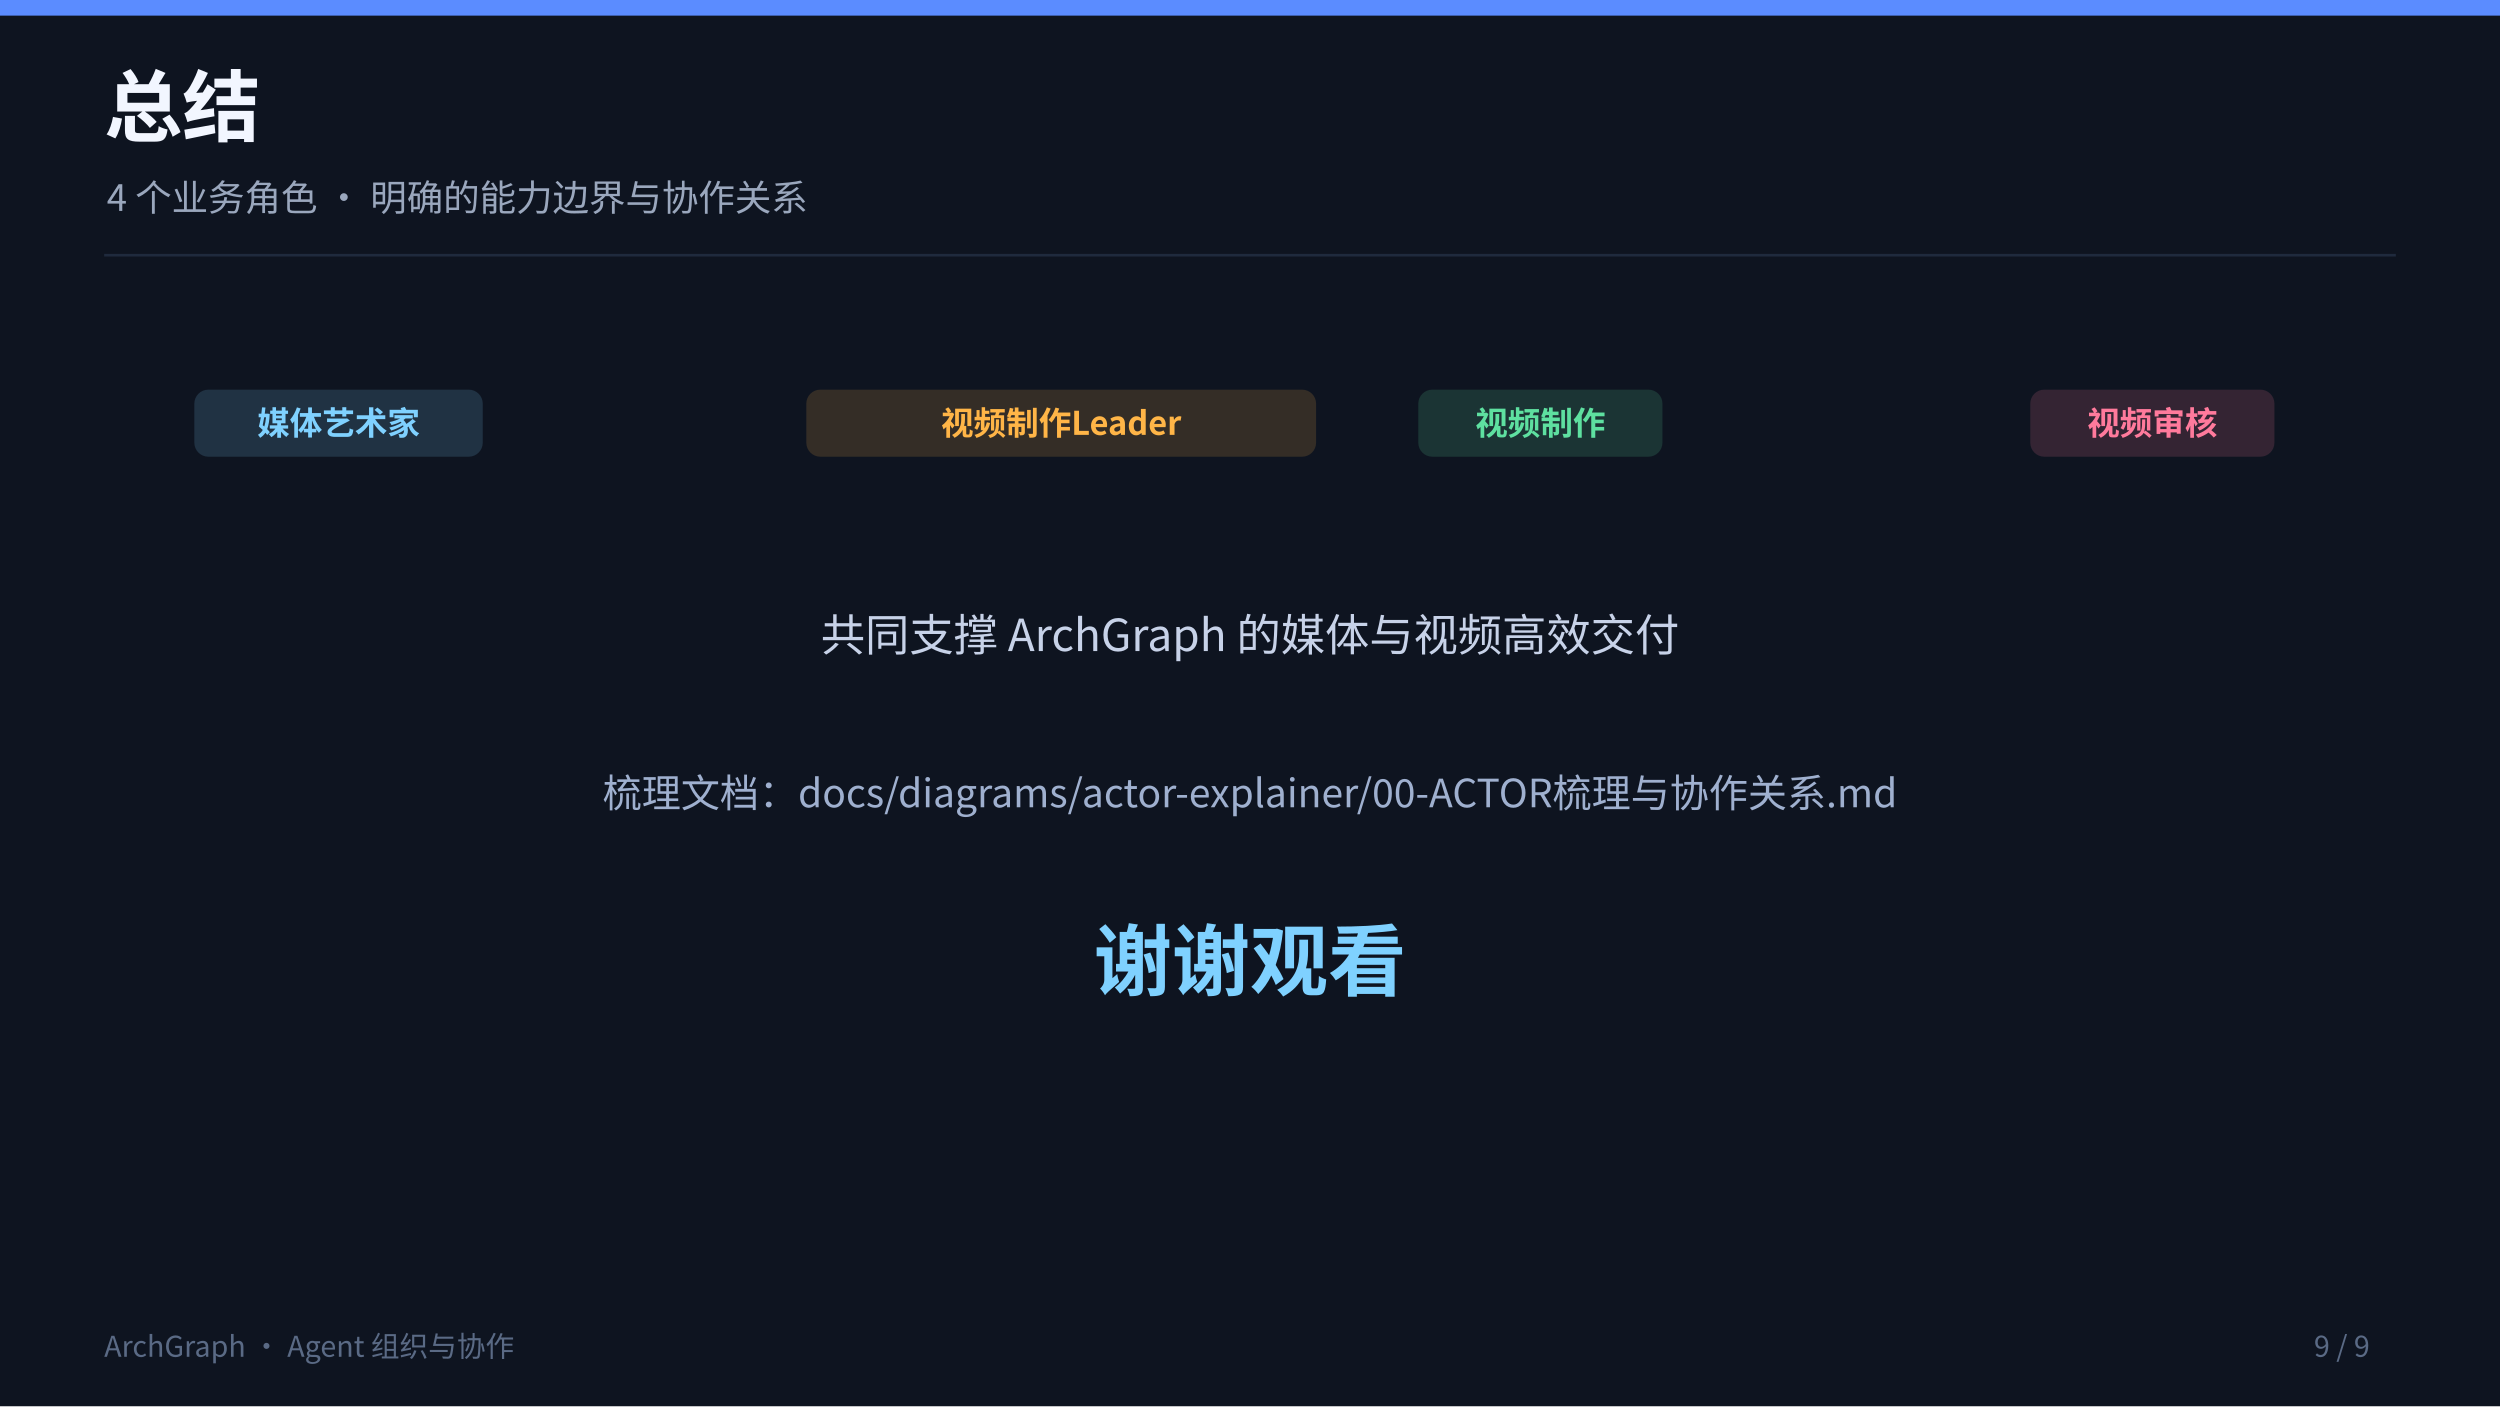
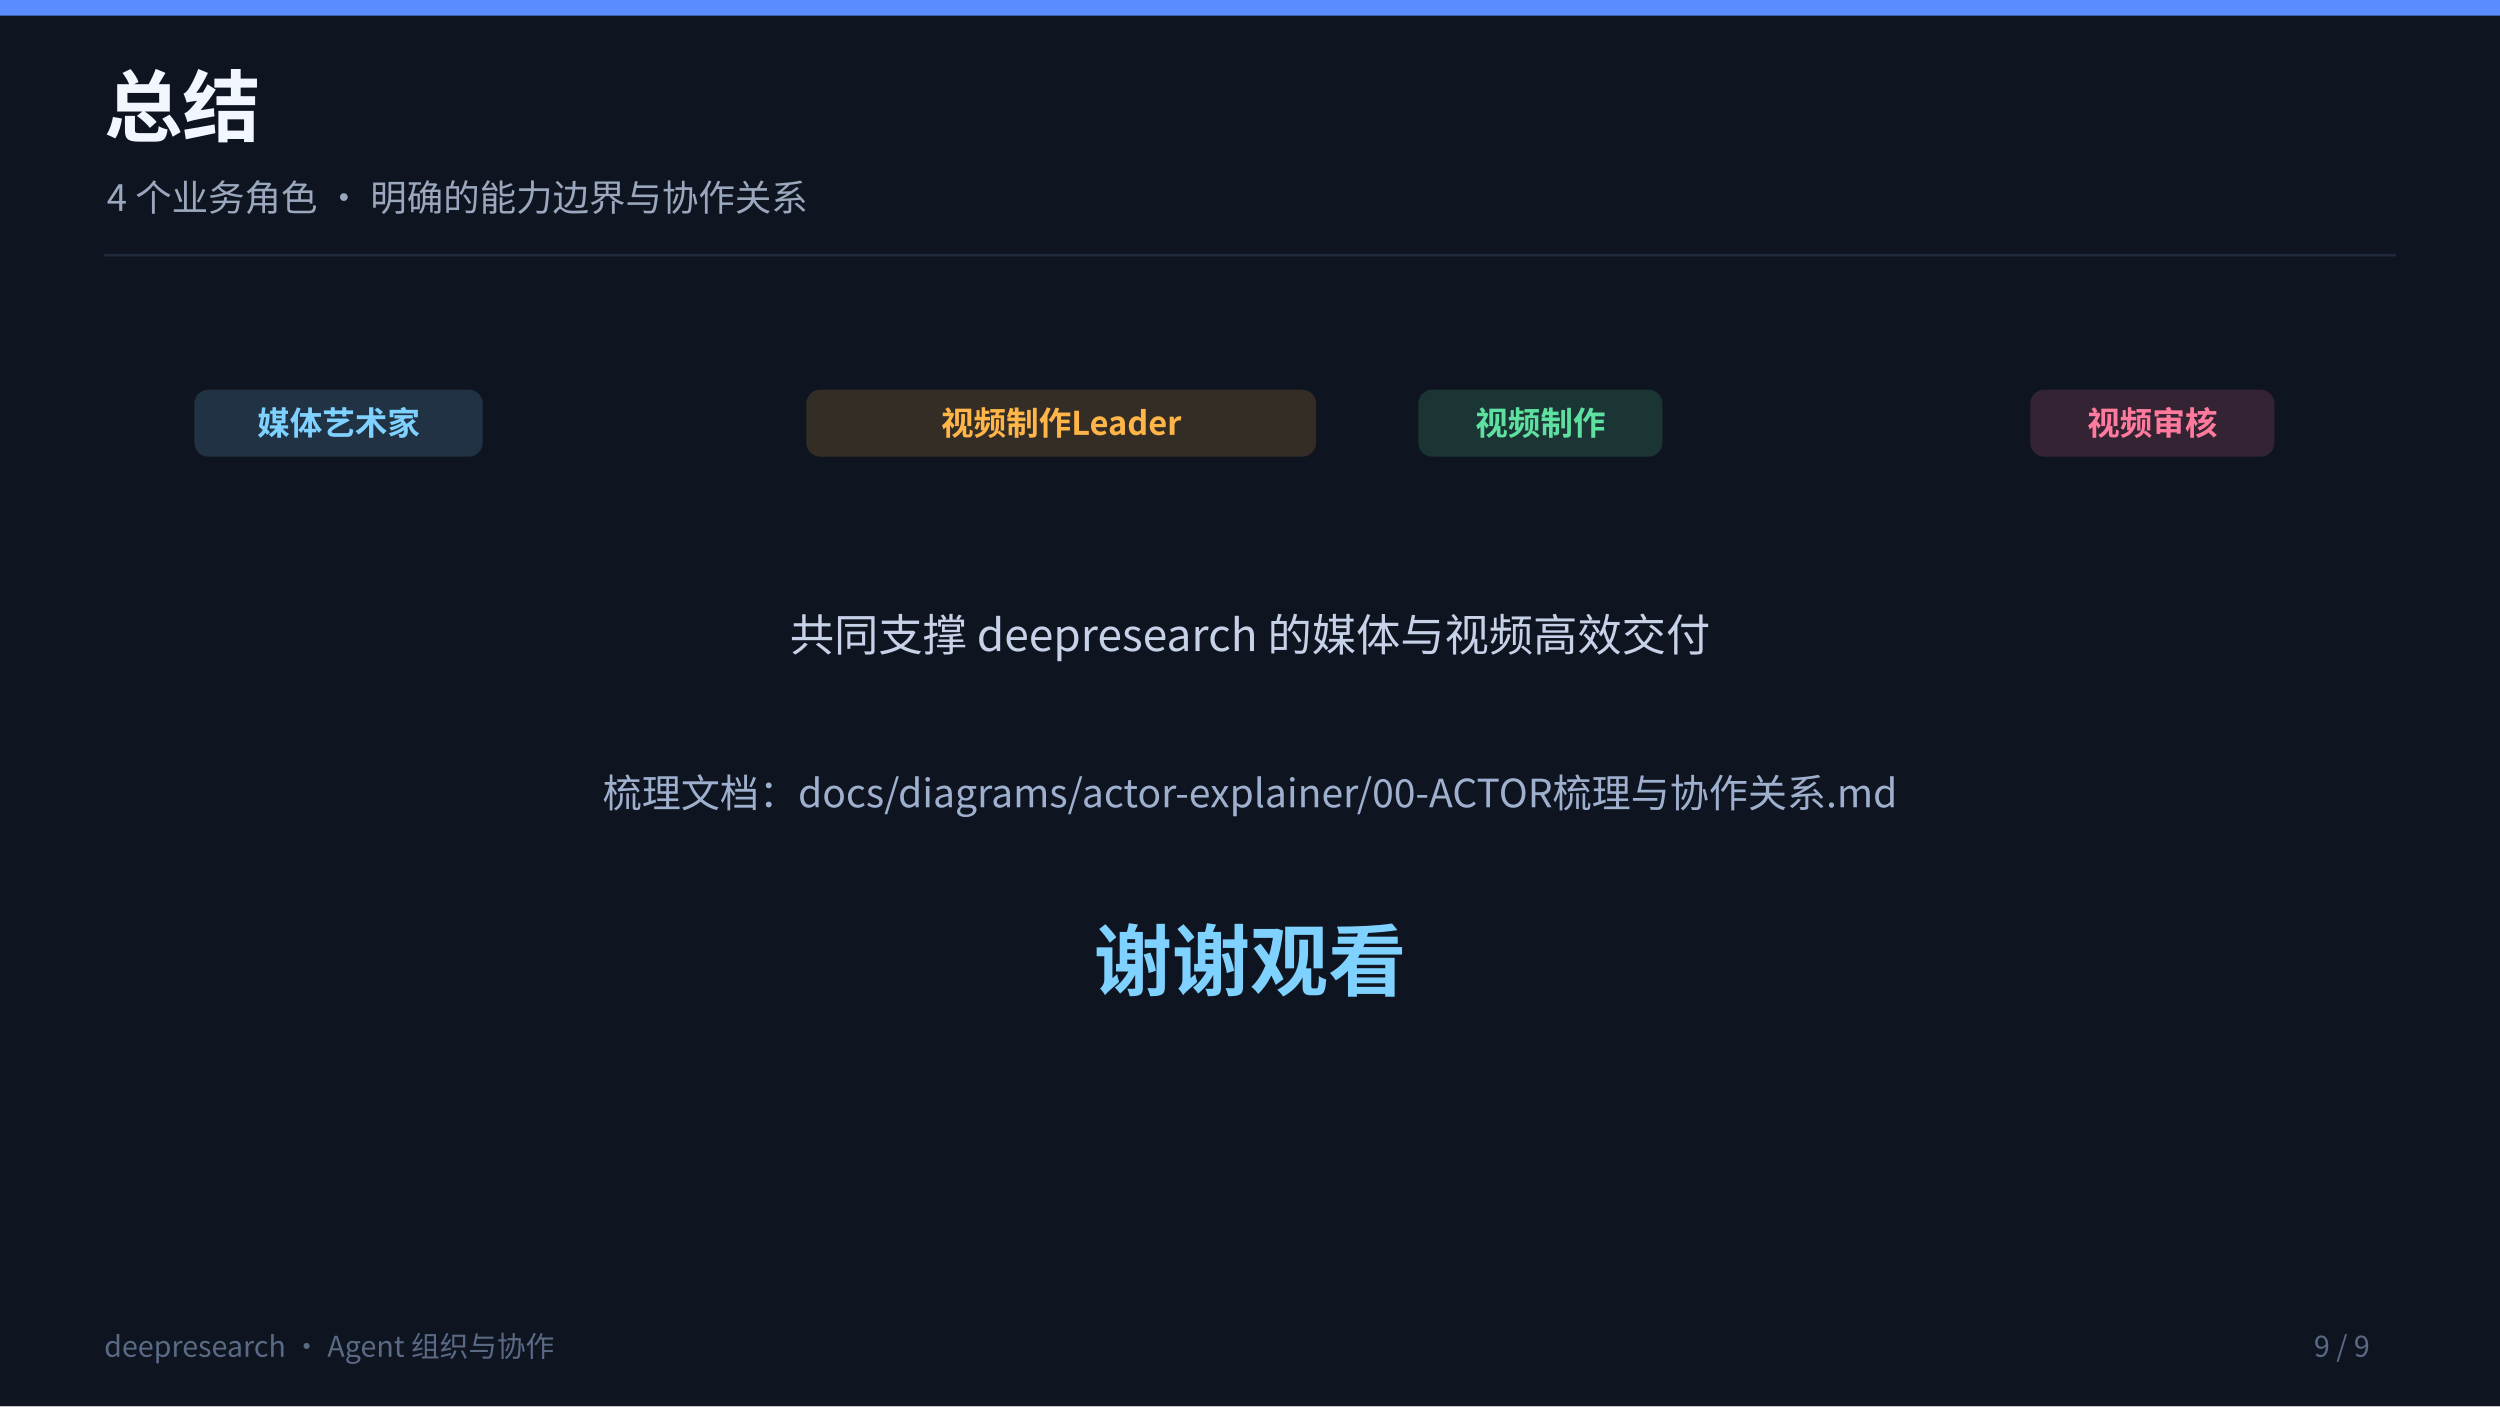
<svg xmlns="http://www.w3.org/2000/svg" width="1920" height="1080" viewBox="0 0 1920 1080">
  <rect x="0" y="0" width="1920" height="1080" fill="#0e1420" />
  <rect x="0" y="0" width="1920" height="12" fill="#5b8cff" />
  <text x="80" y="104" font-family="'Microsoft YaHei','PingFang SC','Noto Sans CJK SC',sans-serif" font-size="60" font-weight="bold" fill="#f2f6ff">总结</text>
  <text x="82" y="162" font-family="'Microsoft YaHei','PingFang SC','Noto Sans CJK SC',sans-serif" font-size="28" fill="#9aa7bd">4 个业务角色 · 明确的能力边界与协作关系</text>
  <line x1="80" y1="196" x2="1840" y2="196" stroke="#1f2a3d" stroke-width="2" />
-   <text x="80" y="1042" font-family="'Microsoft YaHei','PingFang SC','Noto Sans CJK SC',sans-serif" font-size="22" fill="#5a6a85">ArchGraph · Agent 组织与协作</text>
+   <text x="80" y="1042" font-family="'Microsoft YaHei','PingFang SC','Noto Sans CJK SC',sans-serif" font-size="22" fill="#5a6a85">deepresearch · Agent 组织与协作</text>
  <text x="1820" y="1042" font-family="'Microsoft YaHei','PingFang SC','Noto Sans CJK SC',sans-serif" font-size="22" fill="#5a6a85" text-anchor="end">9 / 9</text>
  <rect x="150" y="300" width="220" height="50" rx="10" fill="#7fd1ff" opacity="0.16" stroke="#7fd1ff" stroke-width="1.5" />
  <text x="260" y="334" font-family="'Microsoft YaHei','PingFang SC','Noto Sans CJK SC',sans-serif" font-size="25" font-weight="bold" fill="#7fd1ff" text-anchor="middle">媒体艺术家</text>
  <rect x="620" y="300" width="390" height="50" rx="10" fill="#ffb547" opacity="0.16" stroke="#ffb547" stroke-width="1.5" />
  <text x="815" y="334" font-family="'Microsoft YaHei','PingFang SC','Noto Sans CJK SC',sans-serif" font-size="25" font-weight="bold" fill="#ffb547" text-anchor="middle">视频制作Leader</text>
  <rect x="1090" y="300" width="186" height="50" rx="10" fill="#5ee0a0" opacity="0.16" stroke="#5ee0a0" stroke-width="1.5" />
  <text x="1183" y="334" font-family="'Microsoft YaHei','PingFang SC','Noto Sans CJK SC',sans-serif" font-size="25" font-weight="bold" fill="#5ee0a0" text-anchor="middle">视频制作</text>
  <rect x="1560" y="300" width="186" height="50" rx="10" fill="#ff7a9c" opacity="0.16" stroke="#ff7a9c" stroke-width="1.5" />
  <text x="1653" y="334" font-family="'Microsoft YaHei','PingFang SC','Noto Sans CJK SC',sans-serif" font-size="25" font-weight="bold" fill="#ff7a9c" text-anchor="middle">视频审核</text>
-   <text x="960" y="500" font-family="'Microsoft YaHei','PingFang SC','Noto Sans CJK SC',sans-serif" font-size="34" fill="#c7d2e8" text-anchor="middle">共同支撑 ArchGraph 的媒体与视频高效交付</text>
+   <text x="960" y="500" font-family="'Microsoft YaHei','PingFang SC','Noto Sans CJK SC',sans-serif" font-size="34" fill="#c7d2e8" text-anchor="middle">共同支撑 deepresearch 的媒体与视频高效交付</text>
  <text x="960" y="620" font-family="'Microsoft YaHei','PingFang SC','Noto Sans CJK SC',sans-serif" font-size="30" fill="#9fb0cf" text-anchor="middle">梳理文档：docs/diagrams/actor-explainer/00-ACTOR梳理与协作关系.md</text>
  <text x="960" y="760" font-family="'Microsoft YaHei','PingFang SC','Noto Sans CJK SC',sans-serif" font-size="60" font-weight="bold" fill="#7fd1ff" text-anchor="middle">谢谢观看</text>
</svg>
